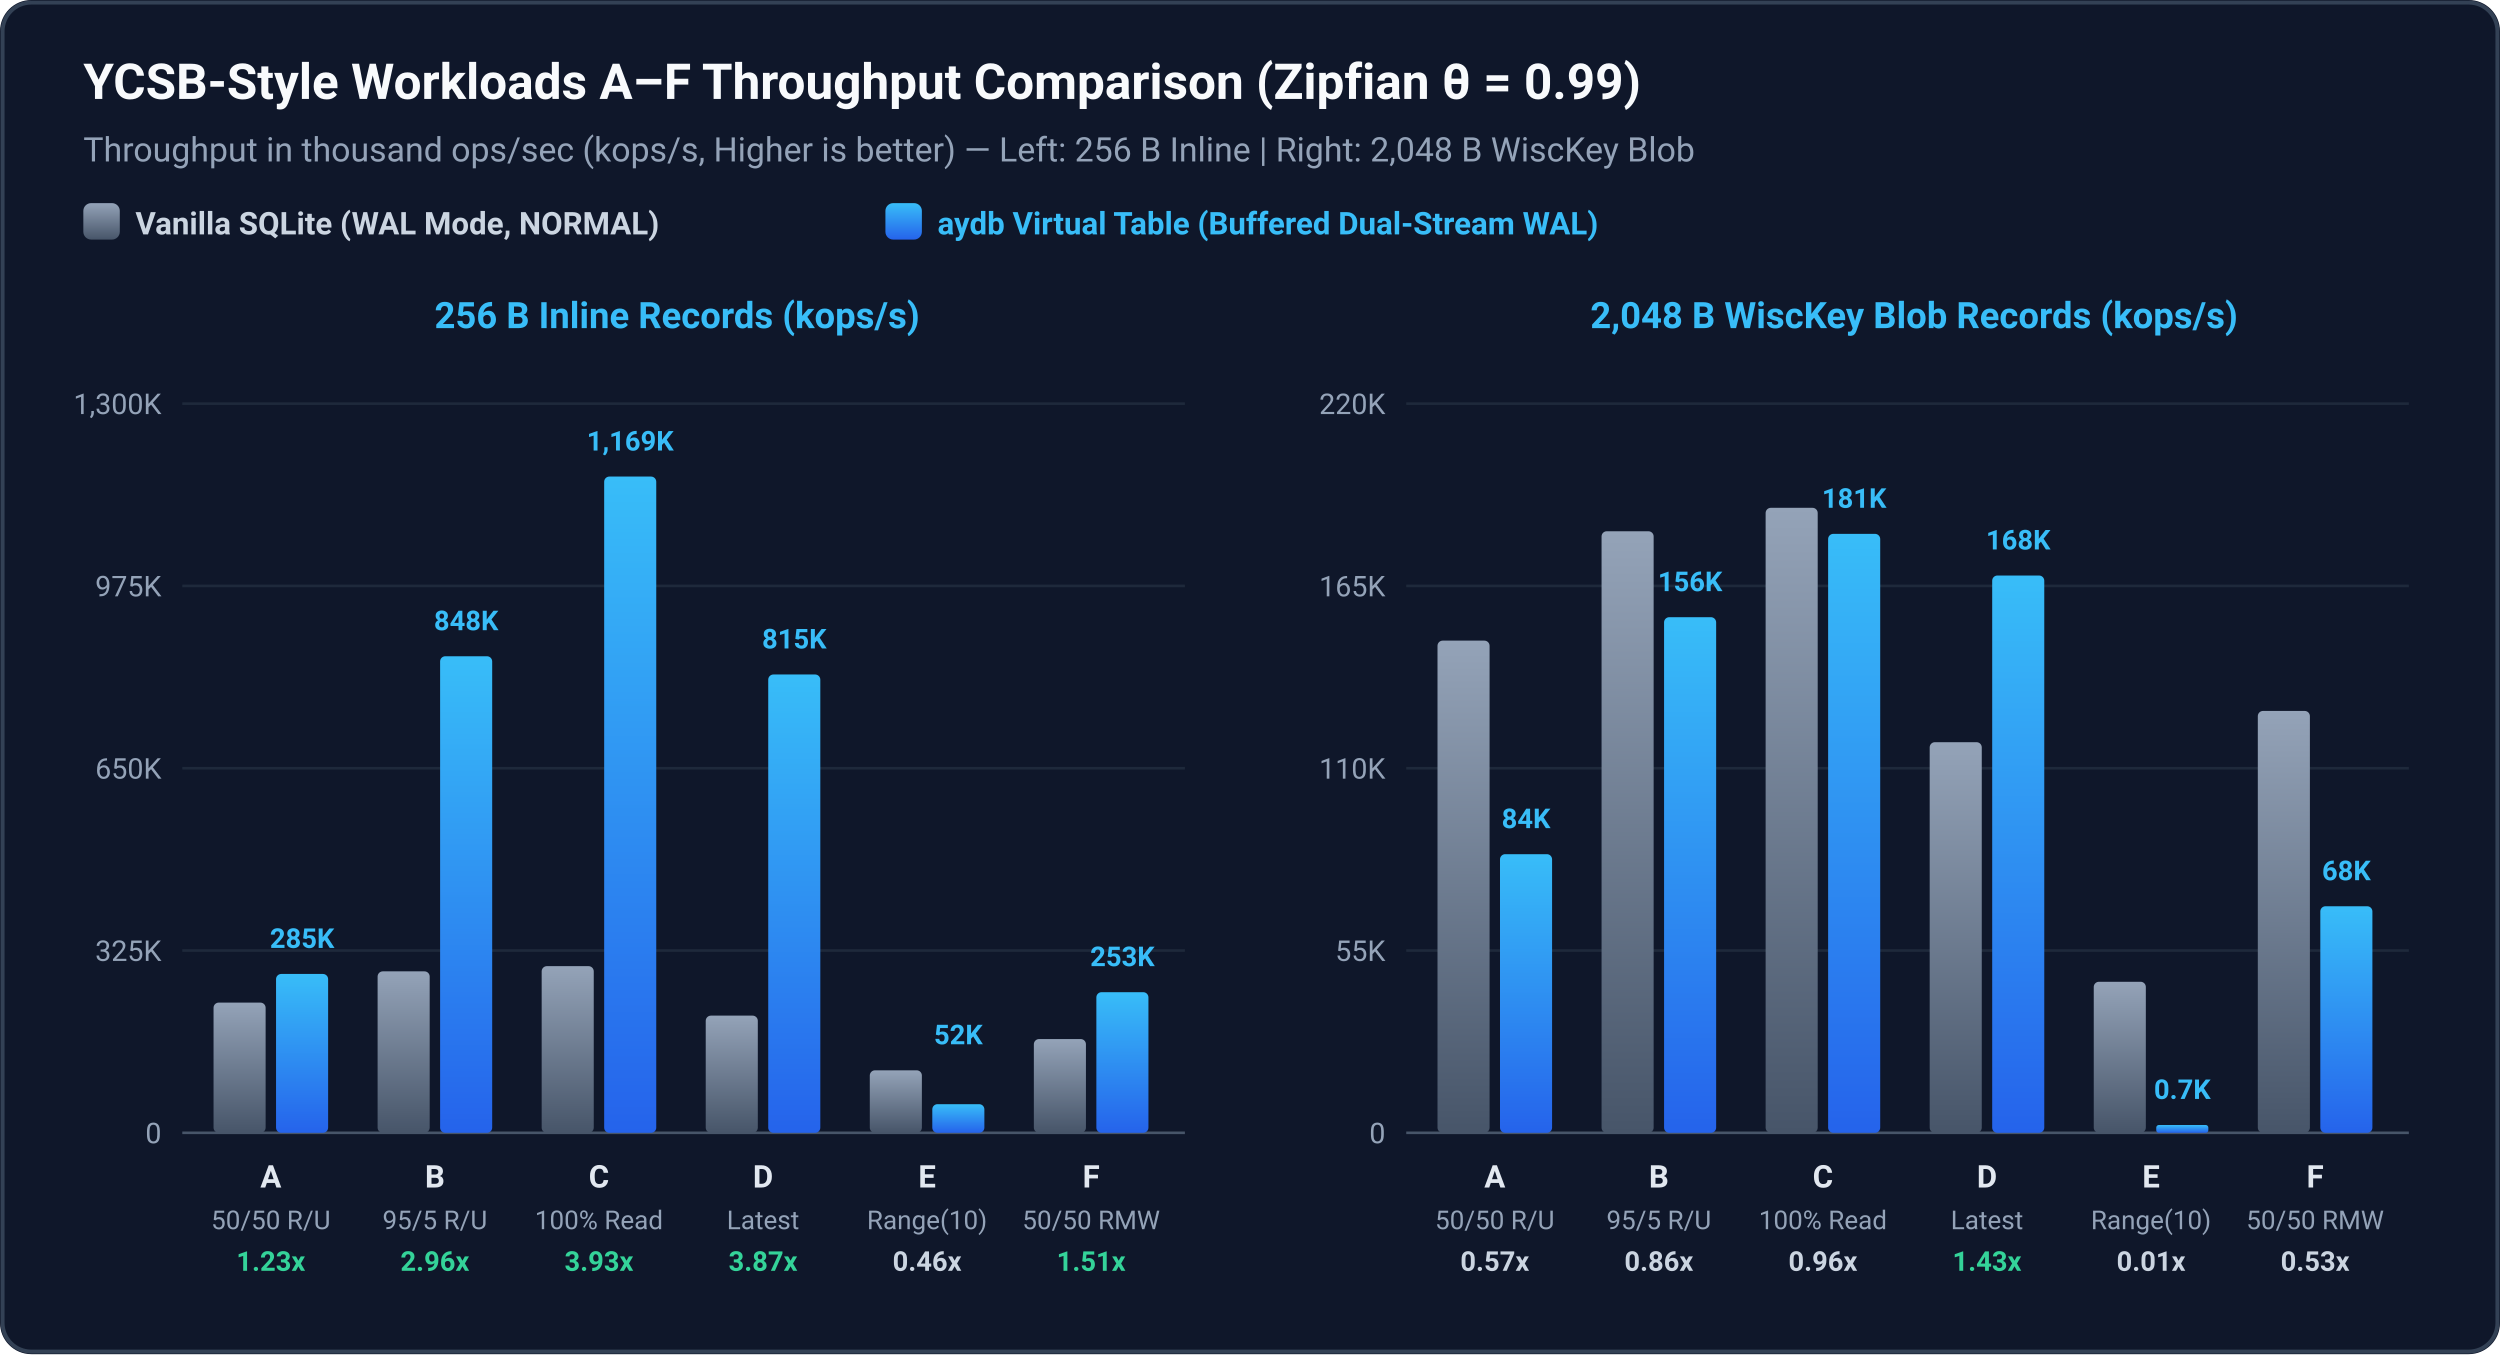
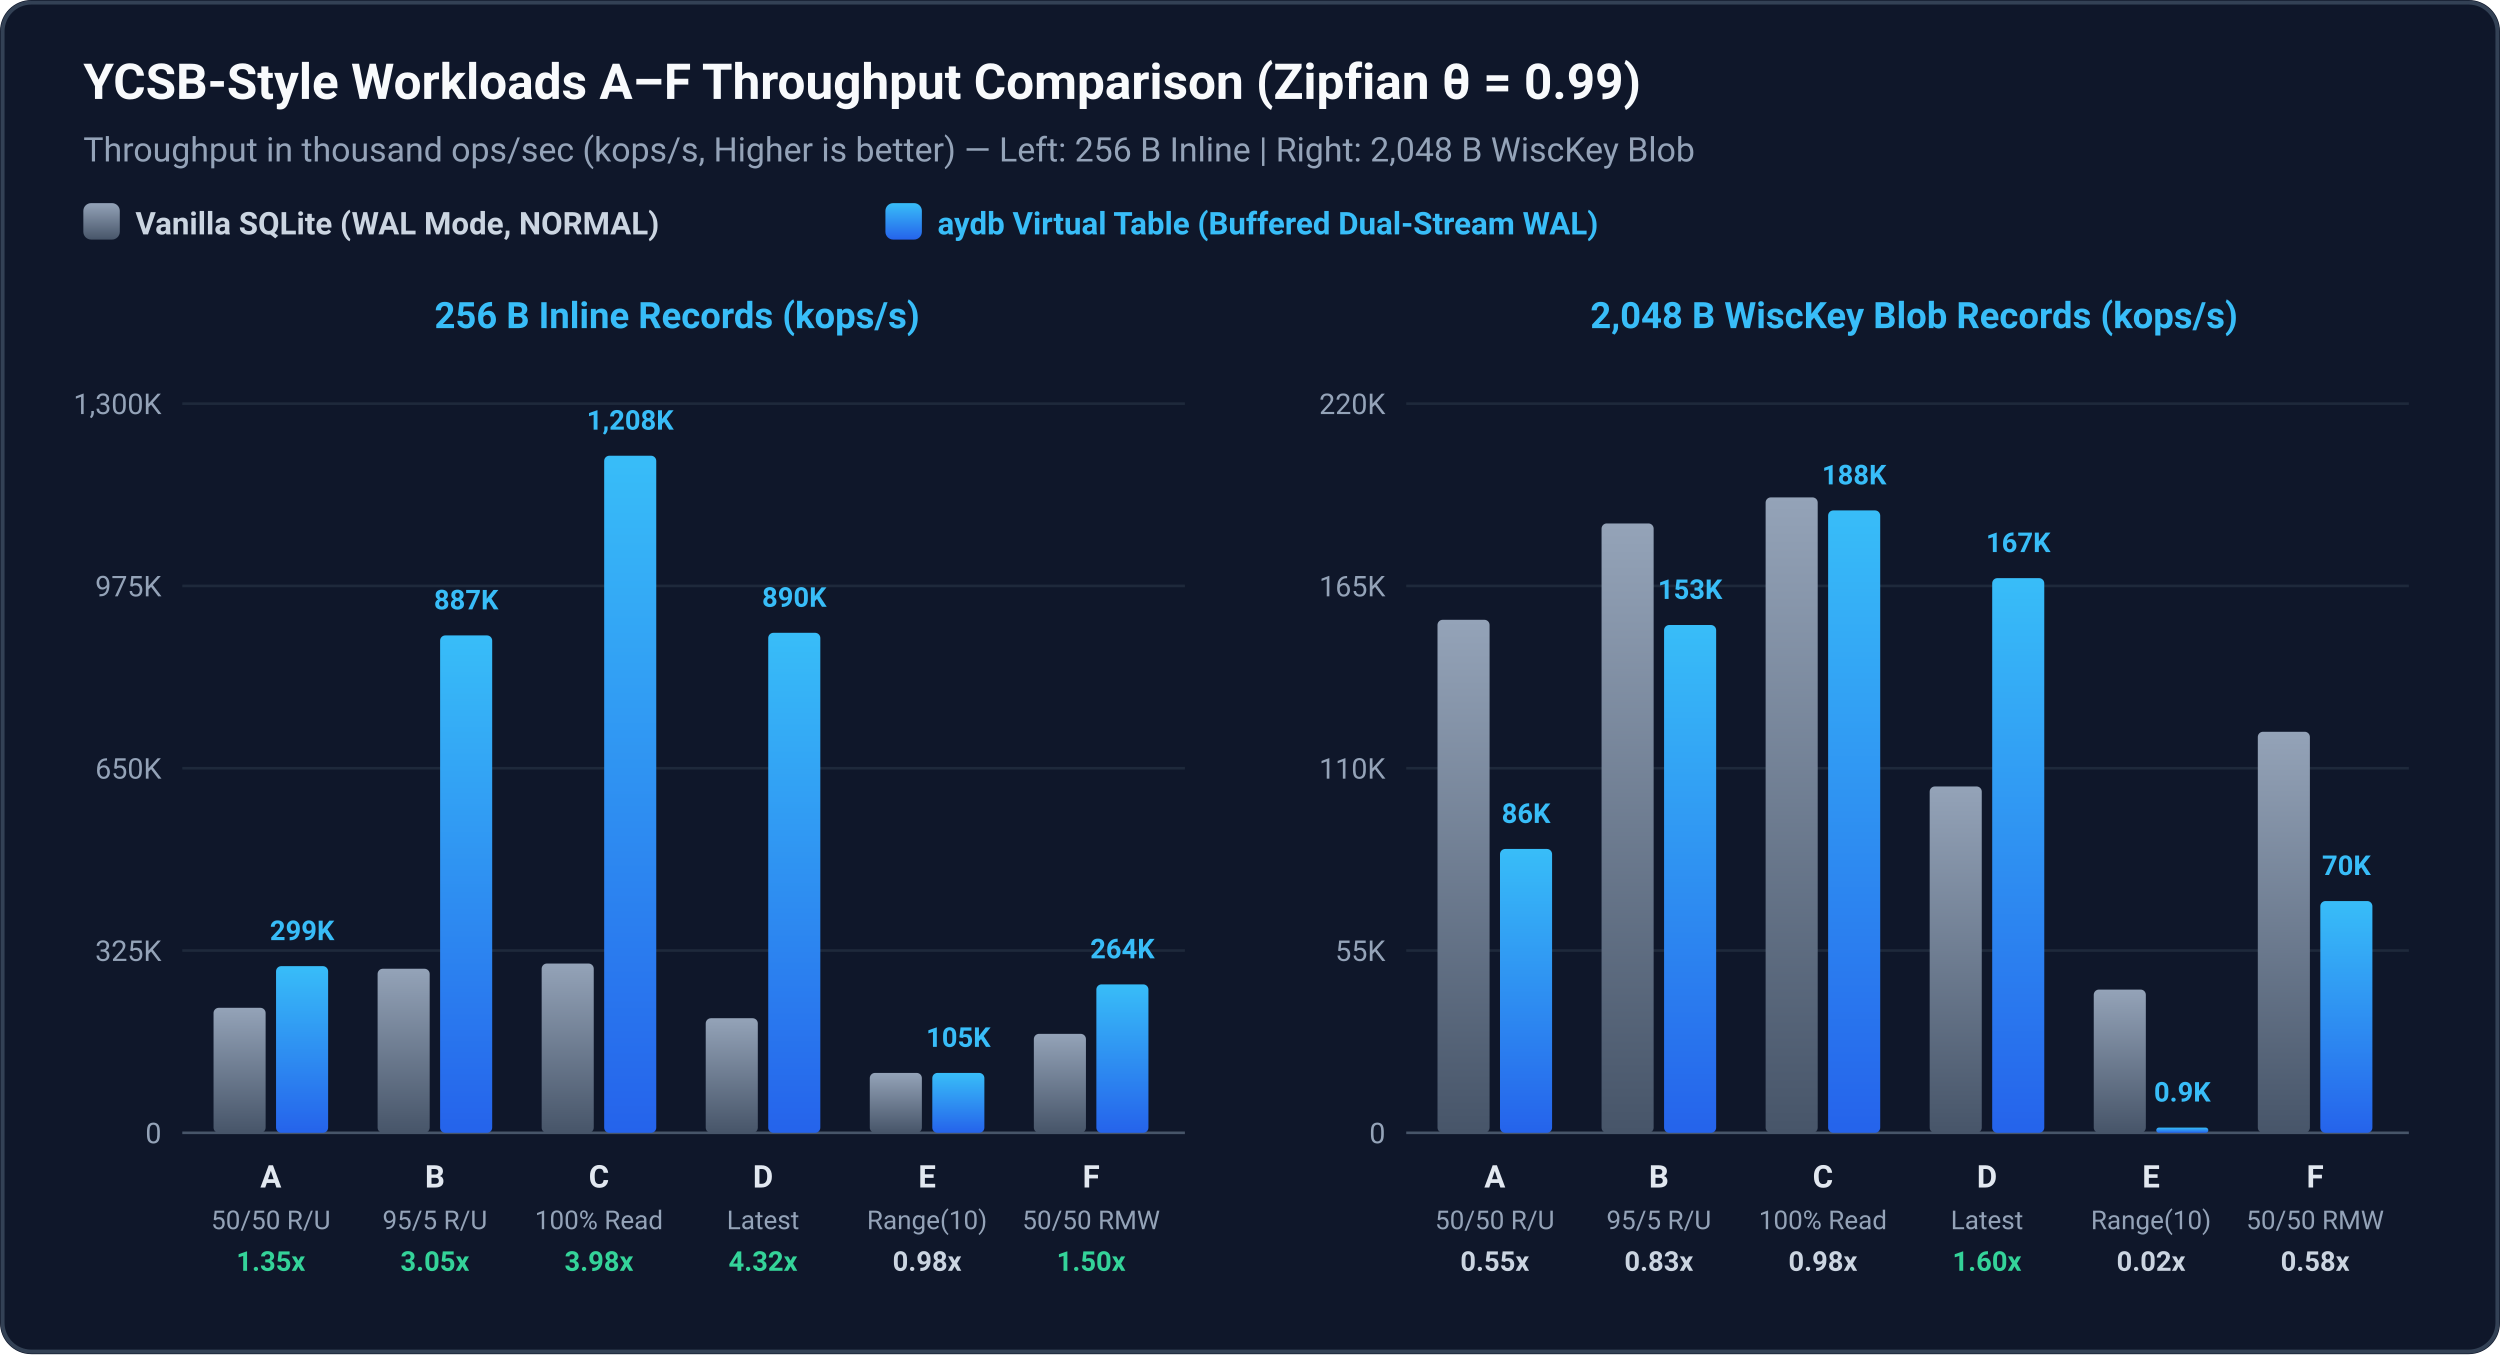
<svg xmlns="http://www.w3.org/2000/svg" viewBox="0 0 960 520" width="100%" height="100%" font-family="Segoe UI, -apple-system, BlinkMacSystemFont, Roboto, Helvetica, Arial, sans-serif">
  <defs>
    <linearGradient id="aydbBar" x1="0%" y1="0%" x2="0%" y2="100%">
      <stop offset="0%" stop-color="#38bdf8" />
      <stop offset="100%" stop-color="#2563eb" />
    </linearGradient>
    <linearGradient id="sqliteBar" x1="0%" y1="0%" x2="0%" y2="100%">
      <stop offset="0%" stop-color="#94a3b8" />
      <stop offset="100%" stop-color="#475569" />
    </linearGradient>
  </defs>
  <rect width="960" height="520" rx="12" fill="#0f172a" />
  <rect x="1" y="1" width="958" height="518" rx="11" fill="none" stroke="#334155" stroke-width="1.5" />
  <text x="32" y="38" fill="#f8fafc" font-size="19" font-weight="700">YCSB-Style Workloads A–F Throughput Comparison (Zipfian θ = 0.99)</text>
  <text x="32" y="62" fill="#94a3b8" font-size="13">Throughput in thousand ops/sec (kops/s, Higher is better) — Left: 256 B Inline | Right: 2,048 B WiscKey Blob</text>
  <rect x="32" y="78" width="14" height="14" rx="3" fill="url(#sqliteBar)" />
  <text x="52" y="90" fill="#cbd5e1" font-size="12" font-weight="600">Vanilla SQLite (WAL Mode, NORMAL)</text>
  <rect x="340" y="78" width="14" height="14" rx="3" fill="url(#aydbBar)" />
  <text x="360" y="90" fill="#38bdf8" font-size="12" font-weight="700">aydb Virtual Table (Buffered Dual-Stream WAL)</text>
  <text x="260" y="126" fill="#38bdf8" font-size="14" font-weight="700" text-anchor="middle">256 B Inline Records (kops/s)</text>
  <g stroke="#1e293b" stroke-width="1">
    <line x1="70" y1="435" x2="455" y2="435" stroke="#475569" />
    <line x1="70" y1="365" x2="455" y2="365" />
    <line x1="70" y1="295" x2="455" y2="295" />
    <line x1="70" y1="225" x2="455" y2="225" />
    <line x1="70" y1="155" x2="455" y2="155" />
  </g>
  <g fill="#94a3b8" font-size="11" text-anchor="end">
    <text x="62" y="439">0</text>
    <text x="62" y="369">325K</text>
    <text x="62" y="299">650K</text>
    <text x="62" y="229">975K</text>
    <text x="62" y="159">1,300K</text>
  </g>
-   <rect x="82" y="385" width="20" height="50" rx="2" fill="url(#sqliteBar)" />
-   <rect x="106" y="374" width="20" height="61" rx="2" fill="url(#aydbBar)" />
-   <text x="116" y="364" fill="#38bdf8" font-size="10.5" font-weight="700" text-anchor="middle">285K</text>
+   <rect x="82" y="387" width="20" height="48" rx="2" fill="url(#sqliteBar)" />
+   <rect x="106" y="371" width="20" height="64" rx="2" fill="url(#aydbBar)" />
+   <text x="116" y="361" fill="#38bdf8" font-size="10.5" font-weight="700" text-anchor="middle">299K</text>
  <text x="104" y="456" fill="#e2e8f0" font-size="12" font-weight="700" text-anchor="middle">A</text>
  <text x="104" y="472" fill="#94a3b8" font-size="10" text-anchor="middle">50/50 R/U</text>
-   <text x="104" y="488" fill="#34d399" font-size="10.5" font-weight="700" text-anchor="middle">1.23x</text>
-   <rect x="145" y="373" width="20" height="62" rx="2" fill="url(#sqliteBar)" />
-   <rect x="169" y="252" width="20" height="183" rx="2" fill="url(#aydbBar)" />
-   <text x="179" y="242" fill="#38bdf8" font-size="10.5" font-weight="700" text-anchor="middle">848K</text>
+   <text x="104" y="488" fill="#34d399" font-size="10.5" font-weight="700" text-anchor="middle">1.35x</text>
+   <rect x="145" y="372" width="20" height="63" rx="2" fill="url(#sqliteBar)" />
+   <rect x="169" y="244" width="20" height="191" rx="2" fill="url(#aydbBar)" />
+   <text x="179" y="234" fill="#38bdf8" font-size="10.5" font-weight="700" text-anchor="middle">887K</text>
  <text x="167" y="456" fill="#e2e8f0" font-size="12" font-weight="700" text-anchor="middle">B</text>
  <text x="167" y="472" fill="#94a3b8" font-size="10" text-anchor="middle">95/5 R/U</text>
-   <text x="167" y="488" fill="#34d399" font-size="10.5" font-weight="700" text-anchor="middle">2.96x</text>
-   <rect x="208" y="371" width="20" height="64" rx="2" fill="url(#sqliteBar)" />
-   <rect x="232" y="183" width="20" height="252" rx="2" fill="url(#aydbBar)" />
-   <text x="242" y="173" fill="#38bdf8" font-size="10.5" font-weight="700" text-anchor="middle">1,169K</text>
+   <text x="167" y="488" fill="#34d399" font-size="10.5" font-weight="700" text-anchor="middle">3.05x</text>
+   <rect x="208" y="370" width="20" height="65" rx="2" fill="url(#sqliteBar)" />
+   <rect x="232" y="175" width="20" height="260" rx="2" fill="url(#aydbBar)" />
+   <text x="242" y="165" fill="#38bdf8" font-size="10.5" font-weight="700" text-anchor="middle">1,208K</text>
  <text x="230" y="456" fill="#e2e8f0" font-size="12" font-weight="700" text-anchor="middle">C</text>
  <text x="230" y="472" fill="#94a3b8" font-size="10" text-anchor="middle">100% Read</text>
-   <text x="230" y="488" fill="#34d399" font-size="10.5" font-weight="700" text-anchor="middle">3.93x</text>
-   <rect x="271" y="390" width="20" height="45" rx="2" fill="url(#sqliteBar)" />
-   <rect x="295" y="259" width="20" height="176" rx="2" fill="url(#aydbBar)" />
-   <text x="305" y="249" fill="#38bdf8" font-size="10.5" font-weight="700" text-anchor="middle">815K</text>
+   <text x="230" y="488" fill="#34d399" font-size="10.5" font-weight="700" text-anchor="middle">3.98x</text>
+   <rect x="271" y="391" width="20" height="44" rx="2" fill="url(#sqliteBar)" />
+   <rect x="295" y="243" width="20" height="192" rx="2" fill="url(#aydbBar)" />
+   <text x="305" y="233" fill="#38bdf8" font-size="10.5" font-weight="700" text-anchor="middle">890K</text>
  <text x="293" y="456" fill="#e2e8f0" font-size="12" font-weight="700" text-anchor="middle">D</text>
  <text x="293" y="472" fill="#94a3b8" font-size="10" text-anchor="middle">Latest</text>
-   <text x="293" y="488" fill="#34d399" font-size="10.5" font-weight="700" text-anchor="middle">3.87x</text>
-   <rect x="334" y="411" width="20" height="24" rx="2" fill="url(#sqliteBar)" />
-   <rect x="358" y="424" width="20" height="11" rx="2" fill="url(#aydbBar)" />
-   <text x="368" y="401" fill="#38bdf8" font-size="10.5" font-weight="700" text-anchor="middle">52K</text>
+   <text x="293" y="488" fill="#34d399" font-size="10.5" font-weight="700" text-anchor="middle">4.32x</text>
+   <rect x="334" y="412" width="20" height="23" rx="2" fill="url(#sqliteBar)" />
+   <rect x="358" y="412" width="20" height="23" rx="2" fill="url(#aydbBar)" />
+   <text x="368" y="402" fill="#38bdf8" font-size="10.5" font-weight="700" text-anchor="middle">105K</text>
  <text x="356" y="456" fill="#e2e8f0" font-size="12" font-weight="700" text-anchor="middle">E</text>
  <text x="356" y="472" fill="#94a3b8" font-size="10" text-anchor="middle">Range(10)</text>
-   <text x="356" y="488" fill="#cbd5e1" font-size="10.5" font-weight="600" text-anchor="middle">0.46x</text>
-   <rect x="397" y="399" width="20" height="36" rx="2" fill="url(#sqliteBar)" />
-   <rect x="421" y="381" width="20" height="54" rx="2" fill="url(#aydbBar)" />
-   <text x="431" y="371" fill="#38bdf8" font-size="10.5" font-weight="700" text-anchor="middle">253K</text>
+   <text x="356" y="488" fill="#cbd5e1" font-size="10.5" font-weight="600" text-anchor="middle">0.98x</text>
+   <rect x="397" y="397" width="20" height="38" rx="2" fill="url(#sqliteBar)" />
+   <rect x="421" y="378" width="20" height="57" rx="2" fill="url(#aydbBar)" />
+   <text x="431" y="368" fill="#38bdf8" font-size="10.5" font-weight="700" text-anchor="middle">264K</text>
  <text x="419" y="456" fill="#e2e8f0" font-size="12" font-weight="700" text-anchor="middle">F</text>
  <text x="419" y="472" fill="#94a3b8" font-size="10" text-anchor="middle">50/50 RMW</text>
-   <text x="419" y="488" fill="#34d399" font-size="10.5" font-weight="700" text-anchor="middle">1.51x</text>
+   <text x="419" y="488" fill="#34d399" font-size="10.5" font-weight="700" text-anchor="middle">1.50x</text>
  <text x="735" y="126" fill="#38bdf8" font-size="14" font-weight="700" text-anchor="middle">2,048 B WiscKey Blob Records (kops/s)</text>
  <g stroke="#1e293b" stroke-width="1">
    <line x1="540" y1="435" x2="925" y2="435" stroke="#475569" />
    <line x1="540" y1="365" x2="925" y2="365" />
    <line x1="540" y1="295" x2="925" y2="295" />
    <line x1="540" y1="225" x2="925" y2="225" />
    <line x1="540" y1="155" x2="925" y2="155" />
  </g>
  <g fill="#94a3b8" font-size="11" text-anchor="end">
    <text x="532" y="439">0</text>
    <text x="532" y="369">55K</text>
    <text x="532" y="299">110K</text>
    <text x="532" y="229">165K</text>
    <text x="532" y="159">220K</text>
  </g>
-   <rect x="552" y="246" width="20" height="189" rx="2" fill="url(#sqliteBar)" />
-   <rect x="576" y="328" width="20" height="107" rx="2" fill="url(#aydbBar)" />
-   <text x="586" y="318" fill="#38bdf8" font-size="10.5" font-weight="700" text-anchor="middle">84K</text>
+   <rect x="552" y="238" width="20" height="197" rx="2" fill="url(#sqliteBar)" />
+   <rect x="576" y="326" width="20" height="109" rx="2" fill="url(#aydbBar)" />
+   <text x="586" y="316" fill="#38bdf8" font-size="10.5" font-weight="700" text-anchor="middle">86K</text>
  <text x="574" y="456" fill="#e2e8f0" font-size="12" font-weight="700" text-anchor="middle">A</text>
  <text x="574" y="472" fill="#94a3b8" font-size="10" text-anchor="middle">50/50 R/U</text>
-   <text x="574" y="488" fill="#cbd5e1" font-size="10.5" font-weight="600" text-anchor="middle">0.57x</text>
-   <rect x="615" y="204" width="20" height="231" rx="2" fill="url(#sqliteBar)" />
-   <rect x="639" y="237" width="20" height="198" rx="2" fill="url(#aydbBar)" />
-   <text x="649" y="227" fill="#38bdf8" font-size="10.5" font-weight="700" text-anchor="middle">156K</text>
+   <text x="574" y="488" fill="#cbd5e1" font-size="10.5" font-weight="600" text-anchor="middle">0.55x</text>
+   <rect x="615" y="201" width="20" height="234" rx="2" fill="url(#sqliteBar)" />
+   <rect x="639" y="240" width="20" height="195" rx="2" fill="url(#aydbBar)" />
+   <text x="649" y="230" fill="#38bdf8" font-size="10.5" font-weight="700" text-anchor="middle">153K</text>
  <text x="637" y="456" fill="#e2e8f0" font-size="12" font-weight="700" text-anchor="middle">B</text>
  <text x="637" y="472" fill="#94a3b8" font-size="10" text-anchor="middle">95/5 R/U</text>
-   <text x="637" y="488" fill="#cbd5e1" font-size="10.5" font-weight="600" text-anchor="middle">0.86x</text>
-   <rect x="678" y="195" width="20" height="240" rx="2" fill="url(#sqliteBar)" />
-   <rect x="702" y="205" width="20" height="230" rx="2" fill="url(#aydbBar)" />
-   <text x="712" y="195" fill="#38bdf8" font-size="10.5" font-weight="700" text-anchor="middle">181K</text>
+   <text x="637" y="488" fill="#cbd5e1" font-size="10.5" font-weight="600" text-anchor="middle">0.83x</text>
+   <rect x="678" y="191" width="20" height="244" rx="2" fill="url(#sqliteBar)" />
+   <rect x="702" y="196" width="20" height="239" rx="2" fill="url(#aydbBar)" />
+   <text x="712" y="186" fill="#38bdf8" font-size="10.5" font-weight="700" text-anchor="middle">188K</text>
  <text x="700" y="456" fill="#e2e8f0" font-size="12" font-weight="700" text-anchor="middle">C</text>
  <text x="700" y="472" fill="#94a3b8" font-size="10" text-anchor="middle">100% Read</text>
-   <text x="700" y="488" fill="#cbd5e1" font-size="10.5" font-weight="600" text-anchor="middle">0.96x</text>
-   <rect x="741" y="285" width="20" height="150" rx="2" fill="url(#sqliteBar)" />
-   <rect x="765" y="221" width="20" height="214" rx="2" fill="url(#aydbBar)" />
-   <text x="775" y="211" fill="#38bdf8" font-size="10.5" font-weight="700" text-anchor="middle">168K</text>
+   <text x="700" y="488" fill="#cbd5e1" font-size="10.5" font-weight="600" text-anchor="middle">0.98x</text>
+   <rect x="741" y="302" width="20" height="133" rx="2" fill="url(#sqliteBar)" />
+   <rect x="765" y="222" width="20" height="213" rx="2" fill="url(#aydbBar)" />
+   <text x="775" y="212" fill="#38bdf8" font-size="10.5" font-weight="700" text-anchor="middle">167K</text>
  <text x="763" y="456" fill="#e2e8f0" font-size="12" font-weight="700" text-anchor="middle">D</text>
  <text x="763" y="472" fill="#94a3b8" font-size="10" text-anchor="middle">Latest</text>
-   <text x="763" y="488" fill="#34d399" font-size="10.5" font-weight="700" text-anchor="middle">1.43x</text>
-   <rect x="804" y="377" width="20" height="58" rx="2" fill="url(#sqliteBar)" />
-   <rect x="828" y="432" width="20" height="3" rx="1" fill="url(#aydbBar)" />
-   <text x="838" y="422" fill="#38bdf8" font-size="10.5" font-weight="700" text-anchor="middle">0.7K</text>
+   <text x="763" y="488" fill="#34d399" font-size="10.5" font-weight="700" text-anchor="middle">1.60x</text>
+   <rect x="804" y="380" width="20" height="55" rx="2" fill="url(#sqliteBar)" />
+   <rect x="828" y="433" width="20" height="2" rx="1" fill="url(#aydbBar)" />
+   <text x="838" y="423" fill="#38bdf8" font-size="10.5" font-weight="700" text-anchor="middle">0.9K</text>
  <text x="826" y="456" fill="#e2e8f0" font-size="12" font-weight="700" text-anchor="middle">E</text>
  <text x="826" y="472" fill="#94a3b8" font-size="10" text-anchor="middle">Range(10)</text>
-   <text x="826" y="488" fill="#cbd5e1" font-size="10.5" font-weight="600" text-anchor="middle">0.01x</text>
-   <rect x="867" y="273" width="20" height="162" rx="2" fill="url(#sqliteBar)" />
-   <rect x="891" y="348" width="20" height="87" rx="2" fill="url(#aydbBar)" />
-   <text x="901" y="338" fill="#38bdf8" font-size="10.5" font-weight="700" text-anchor="middle">68K</text>
+   <text x="826" y="488" fill="#cbd5e1" font-size="10.5" font-weight="600" text-anchor="middle">0.02x</text>
+   <rect x="867" y="281" width="20" height="154" rx="2" fill="url(#sqliteBar)" />
+   <rect x="891" y="346" width="20" height="89" rx="2" fill="url(#aydbBar)" />
+   <text x="901" y="336" fill="#38bdf8" font-size="10.5" font-weight="700" text-anchor="middle">70K</text>
  <text x="889" y="456" fill="#e2e8f0" font-size="12" font-weight="700" text-anchor="middle">F</text>
  <text x="889" y="472" fill="#94a3b8" font-size="10" text-anchor="middle">50/50 RMW</text>
-   <text x="889" y="488" fill="#cbd5e1" font-size="10.5" font-weight="600" text-anchor="middle">0.53x</text>
+   <text x="889" y="488" fill="#cbd5e1" font-size="10.5" font-weight="600" text-anchor="middle">0.58x</text>
</svg>
